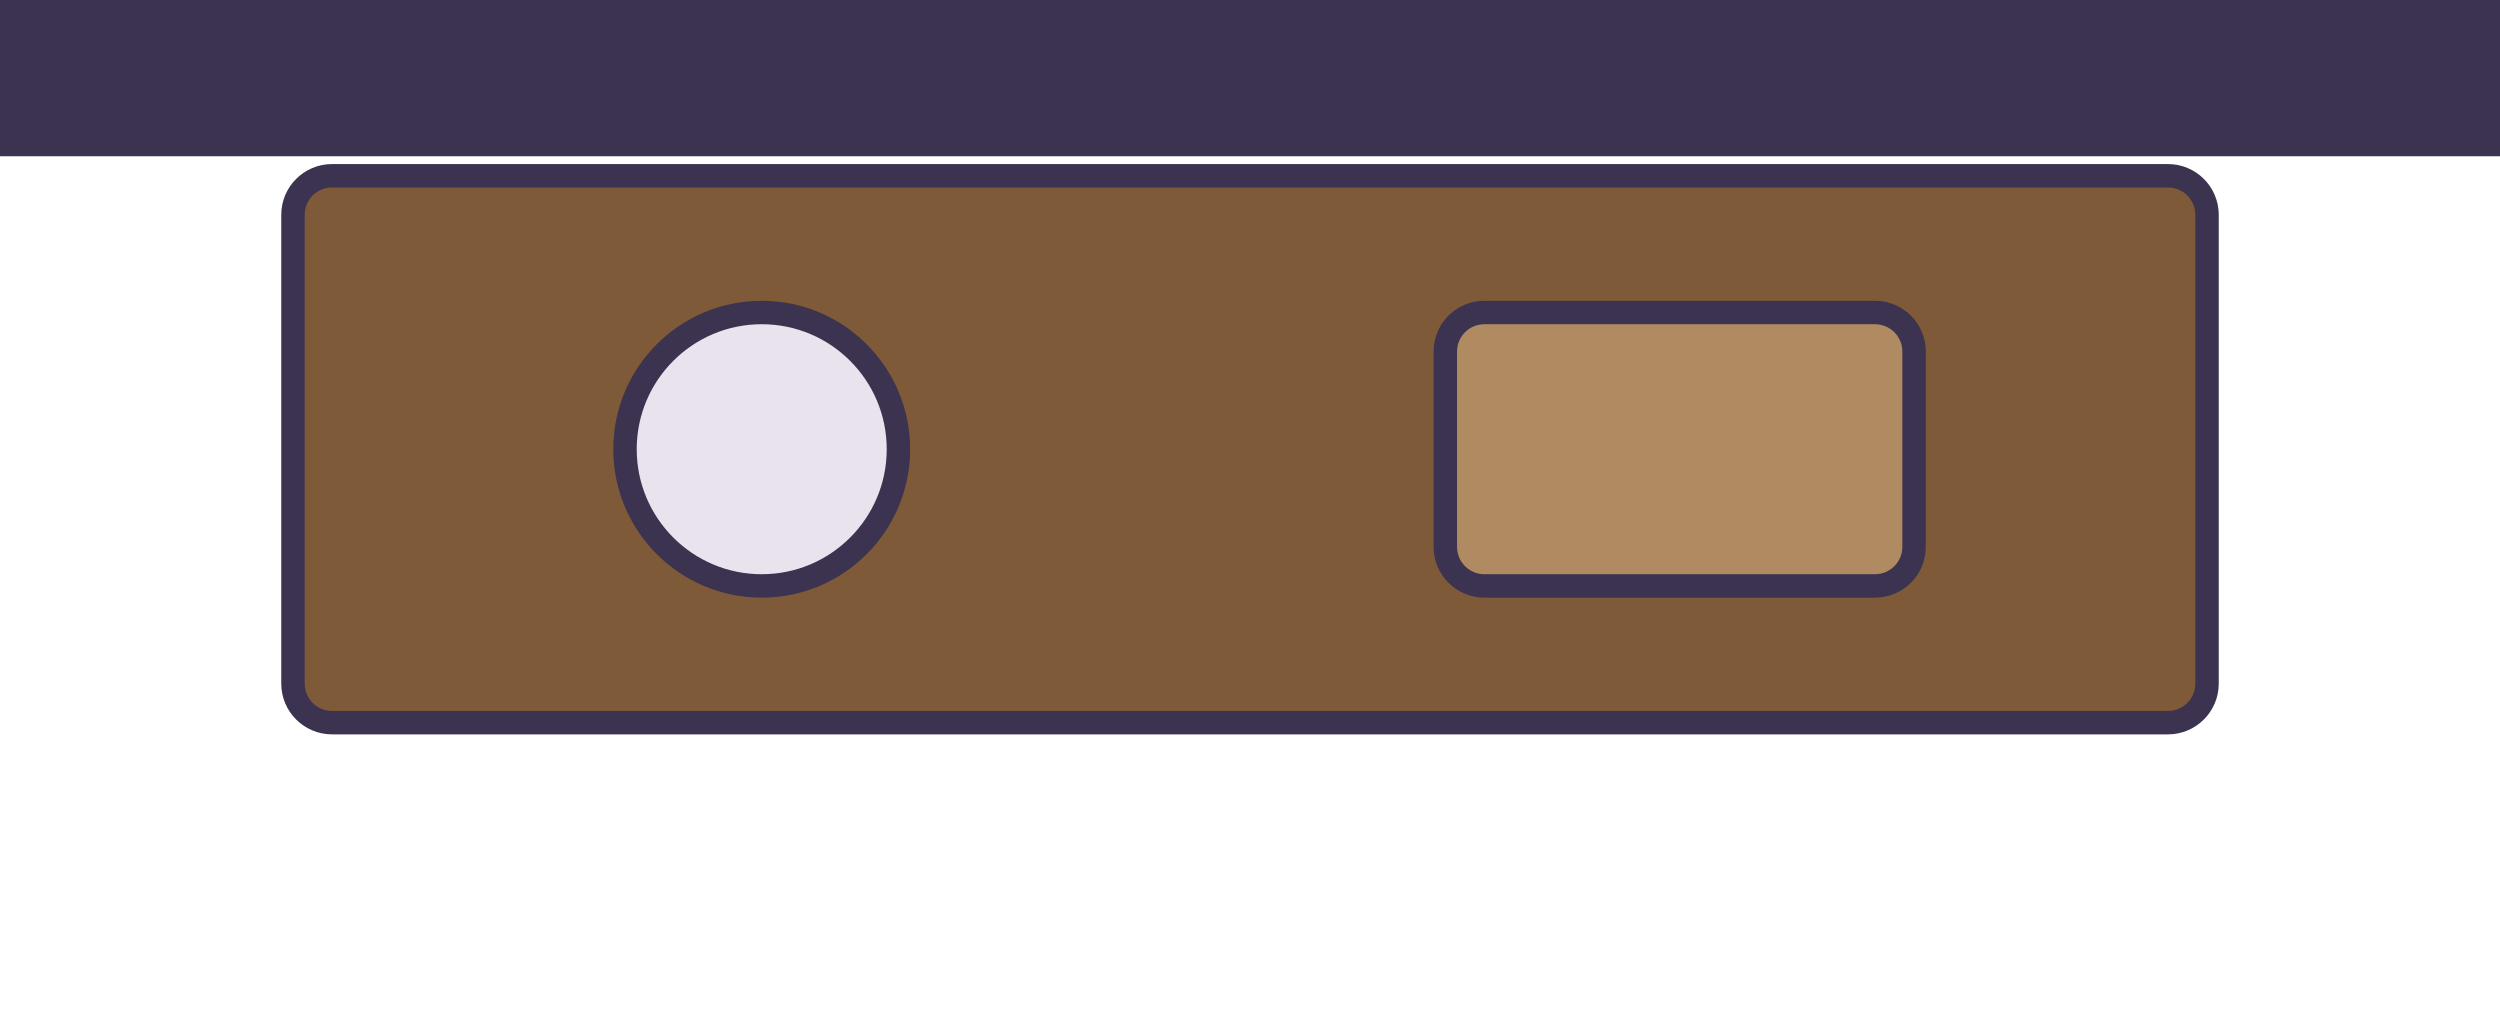
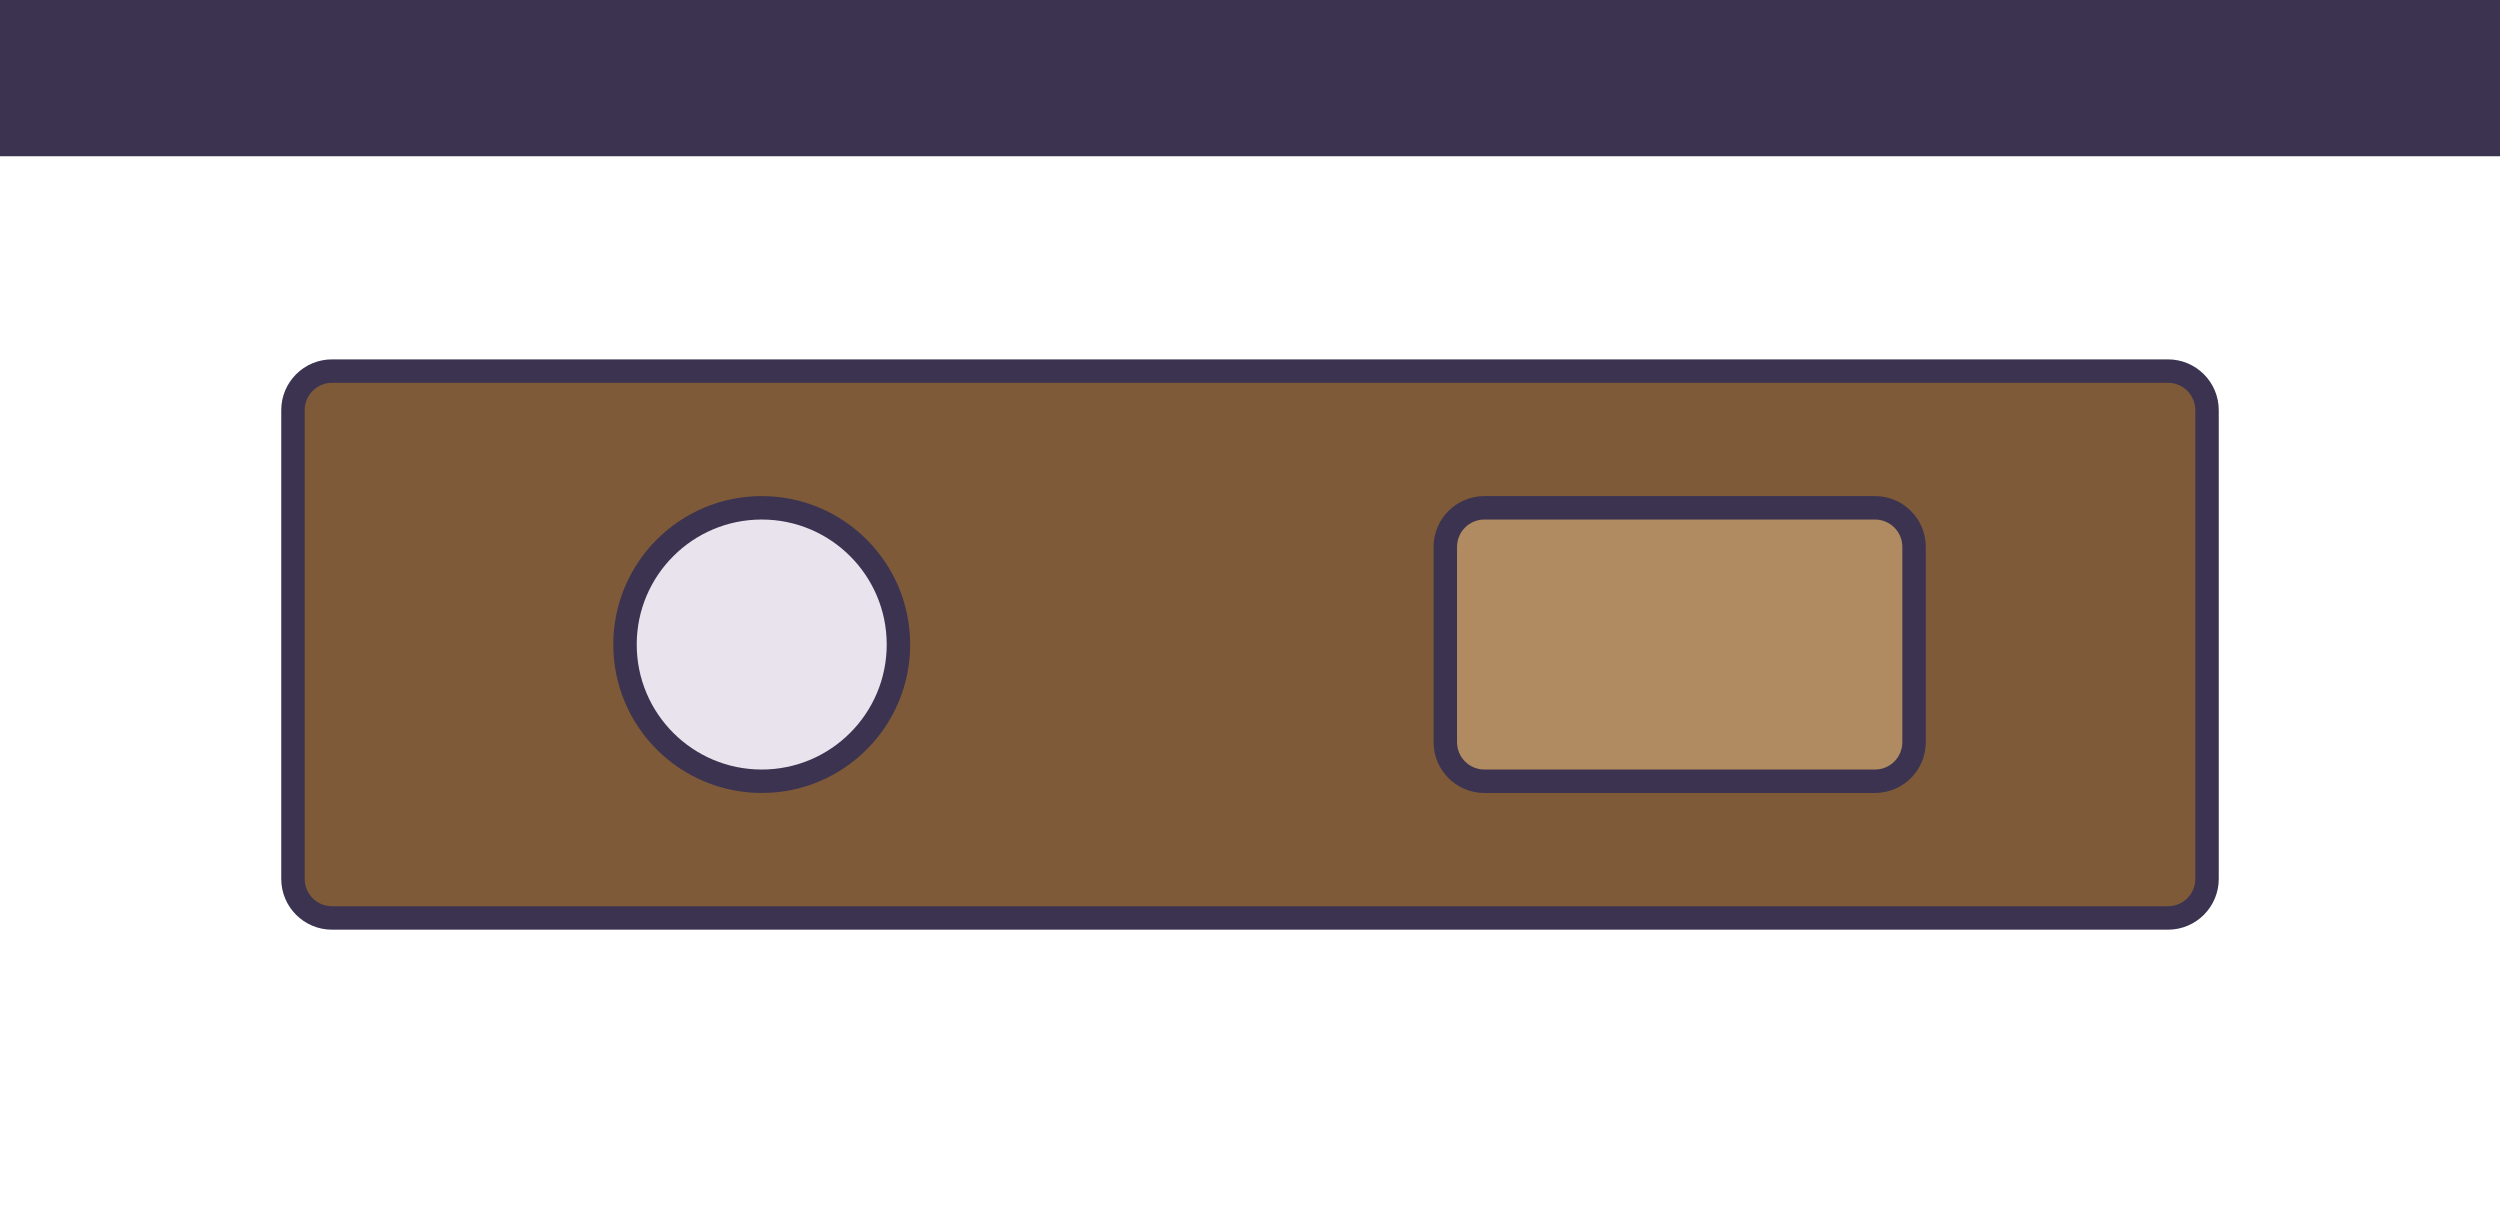
- <svg xmlns="http://www.w3.org/2000/svg" viewBox="0 0 128 52" role="img" aria-label="Console by the door">
+ <svg xmlns="http://www.w3.org/2000/svg" viewBox="0 0 128 62" role="img" aria-label="Console by the door">
  <rect x="0" y="0" width="128" height="8" fill="#3B3350" />
  <g>
-     <svg x="14" y="8" width="100" height="30" viewBox="0 0 100 30" preserveAspectRatio="none" overflow="visible">
+     <svg x="14" y="18" width="100" height="30" viewBox="0 0 100 30" preserveAspectRatio="none" overflow="visible">
      <g stroke-linejoin="round" stroke-linecap="round">
        <rect x="1" y="1" width="98" height="28" rx="2" fill="#7E5A38" stroke="#3B3350" stroke-width="1.2" vector-effect="non-scaling-stroke" />
        <circle cx="25" cy="15.0" r="7" fill="#E9E3EE" stroke="#3B3350" stroke-width="1.2" vector-effect="non-scaling-stroke" />
        <rect x="60" y="8" width="24" height="14" rx="2" fill="#B08A60" stroke="#3B3350" stroke-width="1.2" vector-effect="non-scaling-stroke" />
      </g>
    </svg>
  </g>
</svg>
